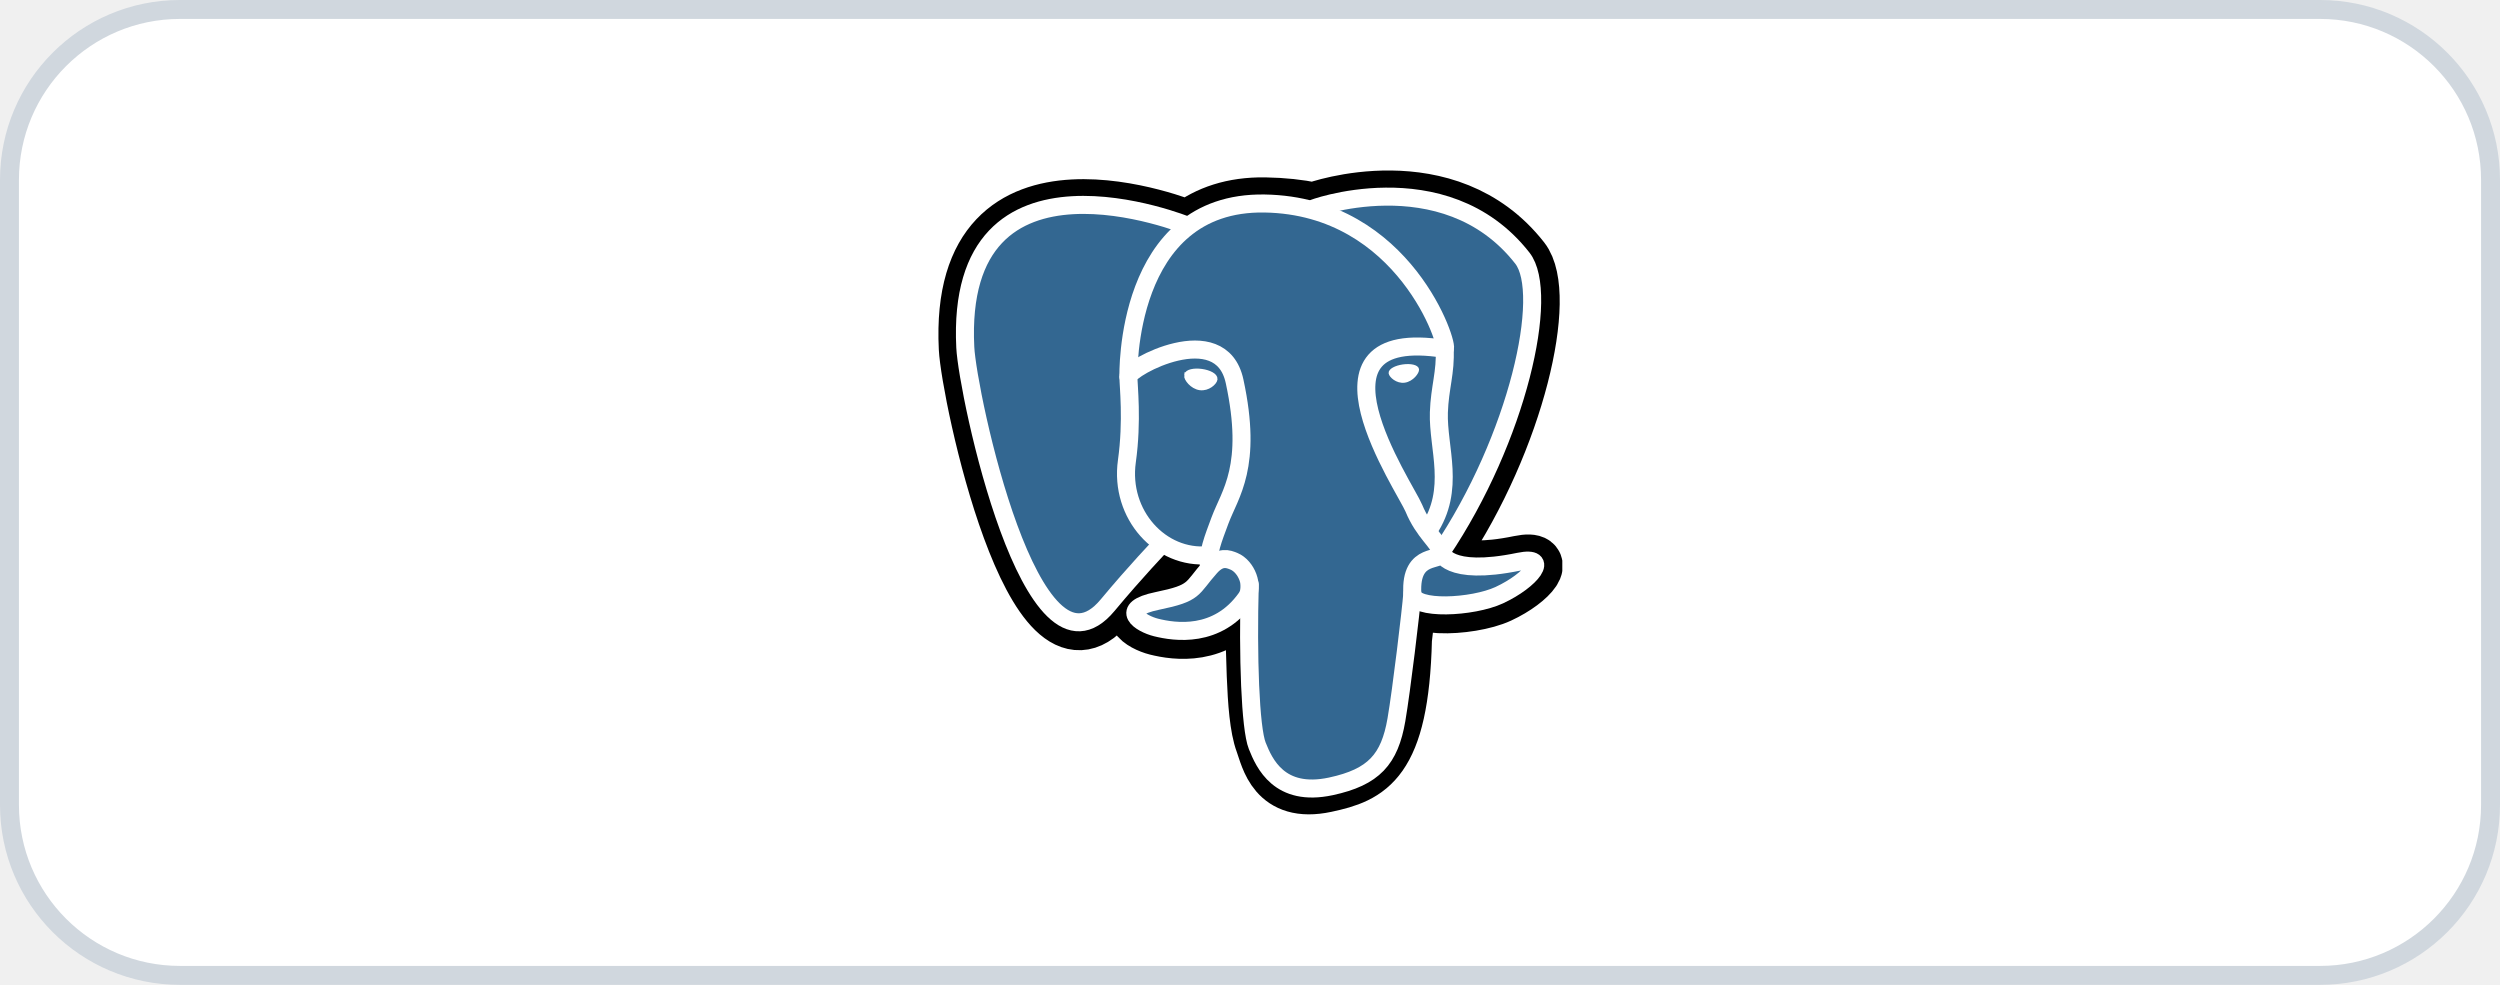
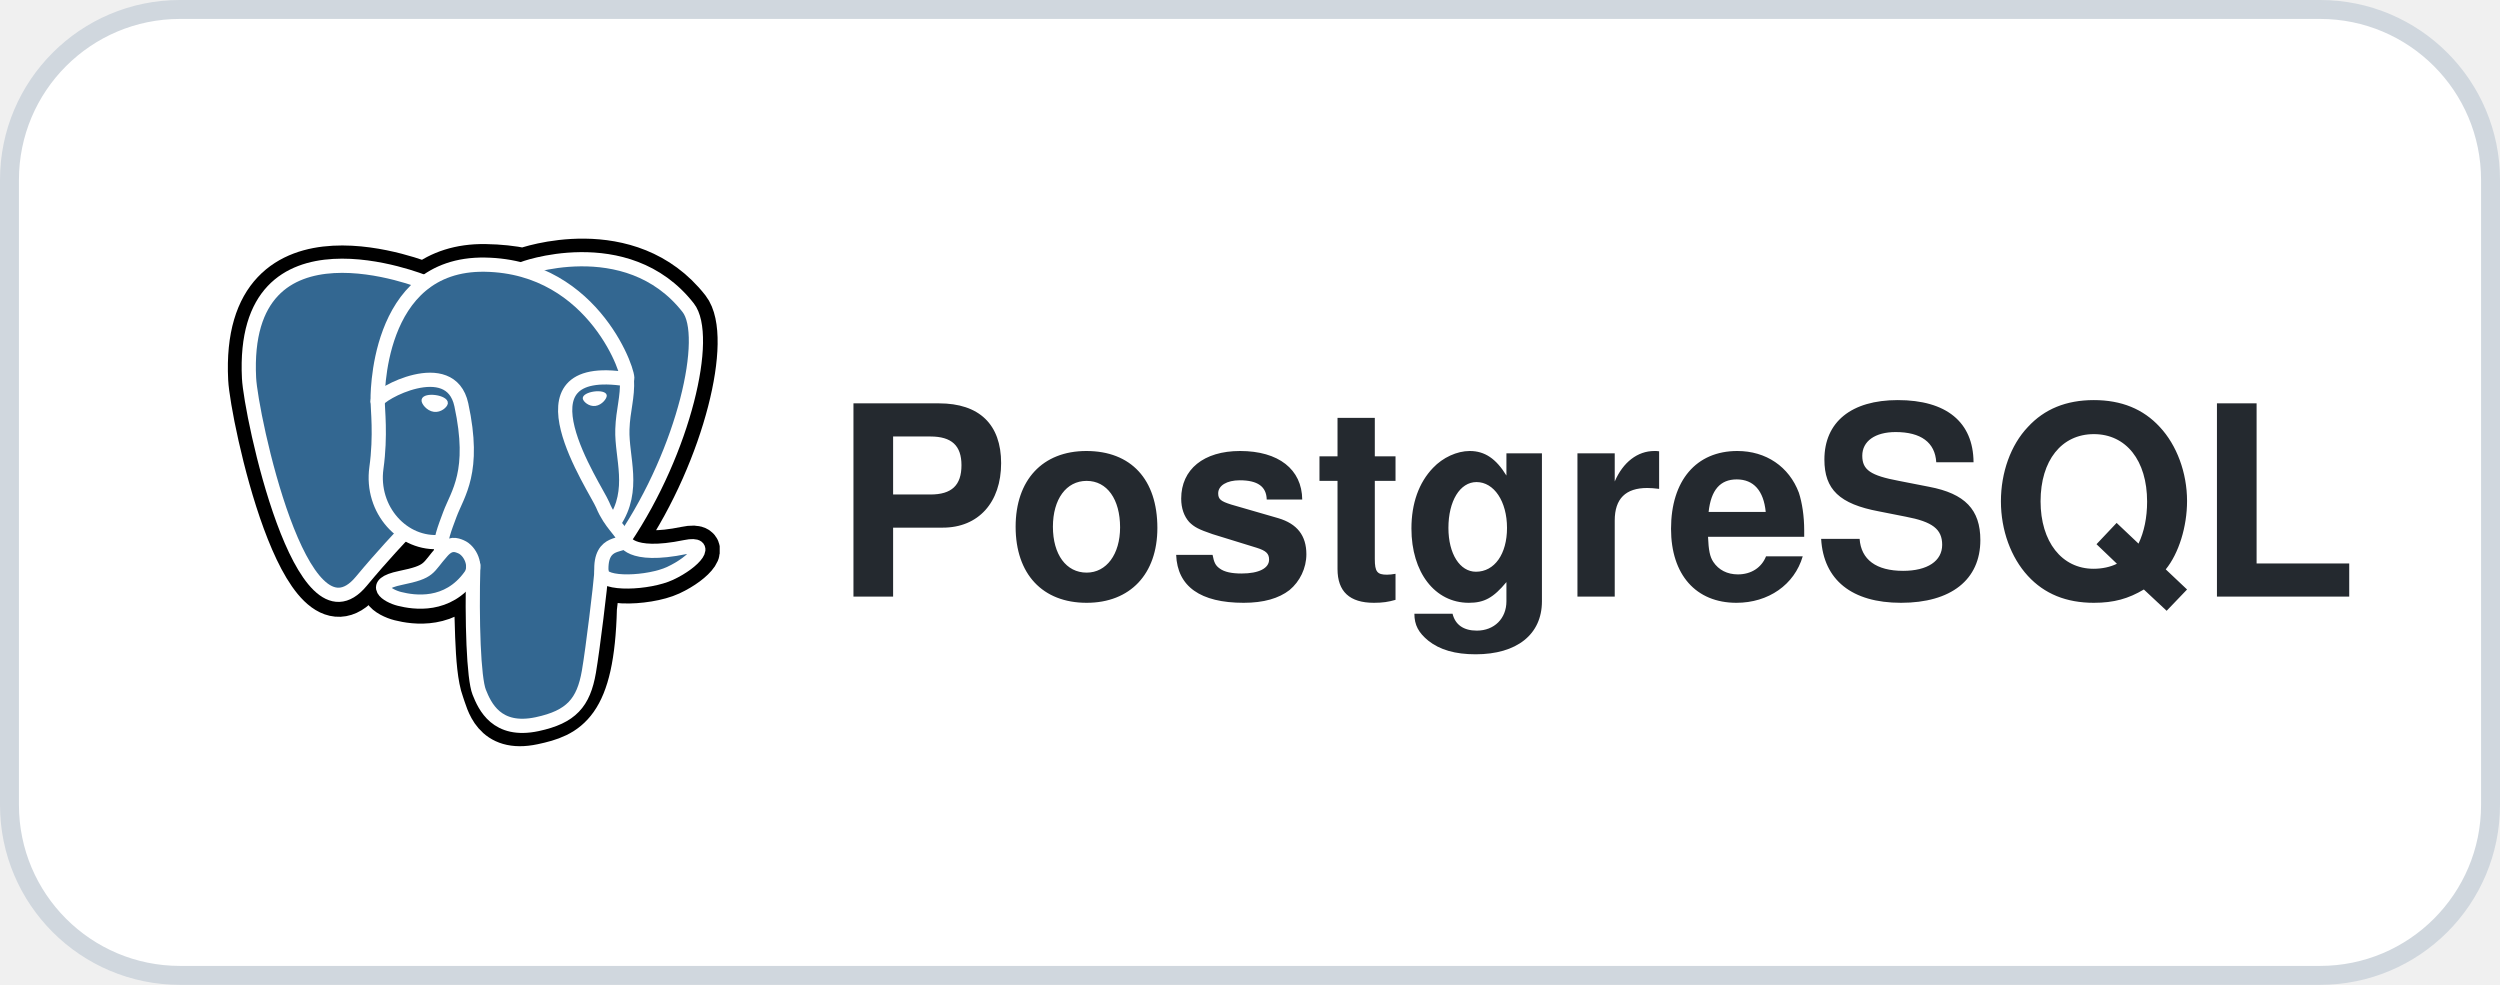
<svg xmlns="http://www.w3.org/2000/svg" width="132" height="52" viewBox="0 0 132 52" role="img" aria-label="PostgreSQL">
  <rect x="0.5" y="0.5" width="131" height="51" rx="9" fill="#ffffff" stroke="#d0d7de" />
-   <svg x="49.51" y="9.00" width="32.98" height="34.00" viewBox="0 0 432.071 445.383" preserveAspectRatio="xMidYMid meet">
+   <svg x="12.00" y="12.60" width="26.00" height="26.80" viewBox="0 0 432.071 445.383" preserveAspectRatio="xMidYMid meet">
    <g id="orginal" style="fill-rule:nonzero;clip-rule:nonzero;stroke:#000000;stroke-miterlimit:4;">
	</g>
    <g id="Layer_x0020_3" style="fill-rule:nonzero;clip-rule:nonzero;fill:none;stroke:#FFFFFF;stroke-width:12.465;stroke-linecap:round;stroke-linejoin:round;stroke-miterlimit:4;">
      <path style="fill:#000000;stroke:#000000;stroke-width:37.395;stroke-linecap:butt;stroke-linejoin:miter;" d="M323.205,324.227c2.833-23.601,1.984-27.062,19.563-23.239l4.463,0.392c13.517,0.615,31.199-2.174,41.587-7c22.362-10.376,35.622-27.7,13.572-23.148c-50.297,10.376-53.755-6.655-53.755-6.655c53.111-78.803,75.313-178.836,56.149-203.322    C352.514-5.534,262.036,26.049,260.522,26.869l-0.482,0.089c-9.938-2.062-21.06-3.294-33.554-3.496c-22.761-0.374-40.032,5.967-53.133,15.904c0,0-161.408-66.498-153.899,83.628c1.597,31.936,45.777,241.655,98.47,178.31    c19.259-23.163,37.871-42.748,37.871-42.748c9.242,6.14,20.307,9.272,31.912,8.147l0.897-0.765c-0.281,2.876-0.157,5.689,0.359,9.019c-13.572,15.167-9.584,17.83-36.723,23.416c-27.457,5.659-11.326,15.734-0.797,18.367c12.768,3.193,42.305,7.716,62.268-20.224    l-0.795,3.188c5.325,4.26,4.965,30.619,5.72,49.452c0.756,18.834,2.017,36.409,5.856,46.771c3.839,10.36,8.369,37.05,44.036,29.406c29.809-6.388,52.6-15.582,54.677-101.107" />
      <path style="fill:#336791;stroke:none;" d="M402.395,271.23c-50.302,10.376-53.76-6.655-53.76-6.655c53.111-78.808,75.313-178.843,56.153-203.326c-52.27-66.785-142.752-35.2-144.262-34.38l-0.486,0.087c-9.938-2.063-21.06-3.292-33.56-3.496c-22.761-0.373-40.026,5.967-53.127,15.902    c0,0-161.411-66.495-153.904,83.63c1.597,31.938,45.776,241.657,98.471,178.312c19.26-23.163,37.869-42.748,37.869-42.748c9.243,6.14,20.308,9.272,31.908,8.147l0.901-0.765c-0.28,2.876-0.152,5.689,0.361,9.019c-13.575,15.167-9.586,17.83-36.723,23.416    c-27.459,5.659-11.328,15.734-0.796,18.367c12.768,3.193,42.307,7.716,62.266-20.224l-0.796,3.188c5.319,4.26,9.054,27.711,8.428,48.969c-0.626,21.259-1.044,35.854,3.147,47.254c4.191,11.4,8.368,37.05,44.042,29.406c29.809-6.388,45.256-22.942,47.405-50.555    c1.525-19.631,4.976-16.729,5.194-34.28l2.768-8.309c3.192-26.611,0.507-35.196,18.872-31.203l4.463,0.392c13.517,0.615,31.208-2.174,41.591-7c22.358-10.376,35.618-27.7,13.573-23.148z" />
      <path d="M215.866,286.484c-1.385,49.516,0.348,99.377,5.193,111.495c4.848,12.118,15.223,35.688,50.9,28.045c29.806-6.39,40.651-18.756,45.357-46.051c3.466-20.082,10.148-75.854,11.005-87.281" />
      <path d="M173.104,38.256c0,0-161.521-66.016-154.012,84.109c1.597,31.938,45.779,241.664,98.473,178.316c19.256-23.166,36.671-41.335,36.671-41.335" />
      <path d="M260.349,26.207c-5.591,1.753,89.848-34.889,144.087,34.417c19.159,24.484-3.043,124.519-56.153,203.329" />
      <path style="stroke-linejoin:bevel;" d="M348.282,263.953c0,0,3.461,17.036,53.764,6.653c22.04-4.552,8.776,12.774-13.577,23.155c-18.345,8.514-59.474,10.696-60.146-1.069c-1.729-30.355,21.647-21.133,19.96-28.739c-1.525-6.85-11.979-13.573-18.894-30.338    c-6.037-14.633-82.796-126.849,21.287-110.183c3.813-0.789-27.146-99.002-124.553-100.599c-97.385-1.597-94.19,119.762-94.19,119.762" />
      <path d="M188.604,274.334c-13.577,15.166-9.584,17.829-36.723,23.417c-27.459,5.66-11.326,15.733-0.797,18.365c12.768,3.195,42.307,7.718,62.266-20.229c6.078-8.509-0.036-22.086-8.385-25.547c-4.034-1.671-9.428-3.765-16.361,3.994z" />
      <path d="M187.715,274.069c-1.368-8.917,2.93-19.528,7.536-31.942c6.922-18.626,22.893-37.255,10.117-96.339c-9.523-44.029-73.396-9.163-73.436-3.193c-0.039,5.968,2.889,30.26-1.067,58.548c-5.162,36.913,23.488,68.132,56.479,64.938" />
      <path style="fill:#FFFFFF;stroke-width:4.155;stroke-linecap:butt;stroke-linejoin:miter;" d="M172.517,141.7c-0.288,2.039,3.733,7.48,8.976,8.207c5.234,0.73,9.714-3.522,9.998-5.559c0.284-2.039-3.732-4.285-8.977-5.015c-5.237-0.731-9.719,0.333-9.996,2.367z" />
      <path style="fill:#FFFFFF;stroke-width:2.078;stroke-linecap:butt;stroke-linejoin:miter;" d="M331.941,137.543c0.284,2.039-3.732,7.48-8.976,8.207c-5.238,0.73-9.718-3.522-10.005-5.559c-0.277-2.039,3.74-4.285,8.979-5.015c5.239-0.73,9.718,0.333,10.002,2.368z" />
      <path d="M350.676,123.432c0.863,15.994-3.445,26.888-3.988,43.914c-0.804,24.748,11.799,53.074-7.191,81.435" />
      <path style="stroke-width:3;" d="M0,60.232" />
    </g>
  </svg>
+   <text x="44" y="31.5" font-family="Segoe UI, Helvetica, Arial, sans-serif" font-size="14" font-weight="600" fill="#24292f">PostgreSQL</text>
</svg>
